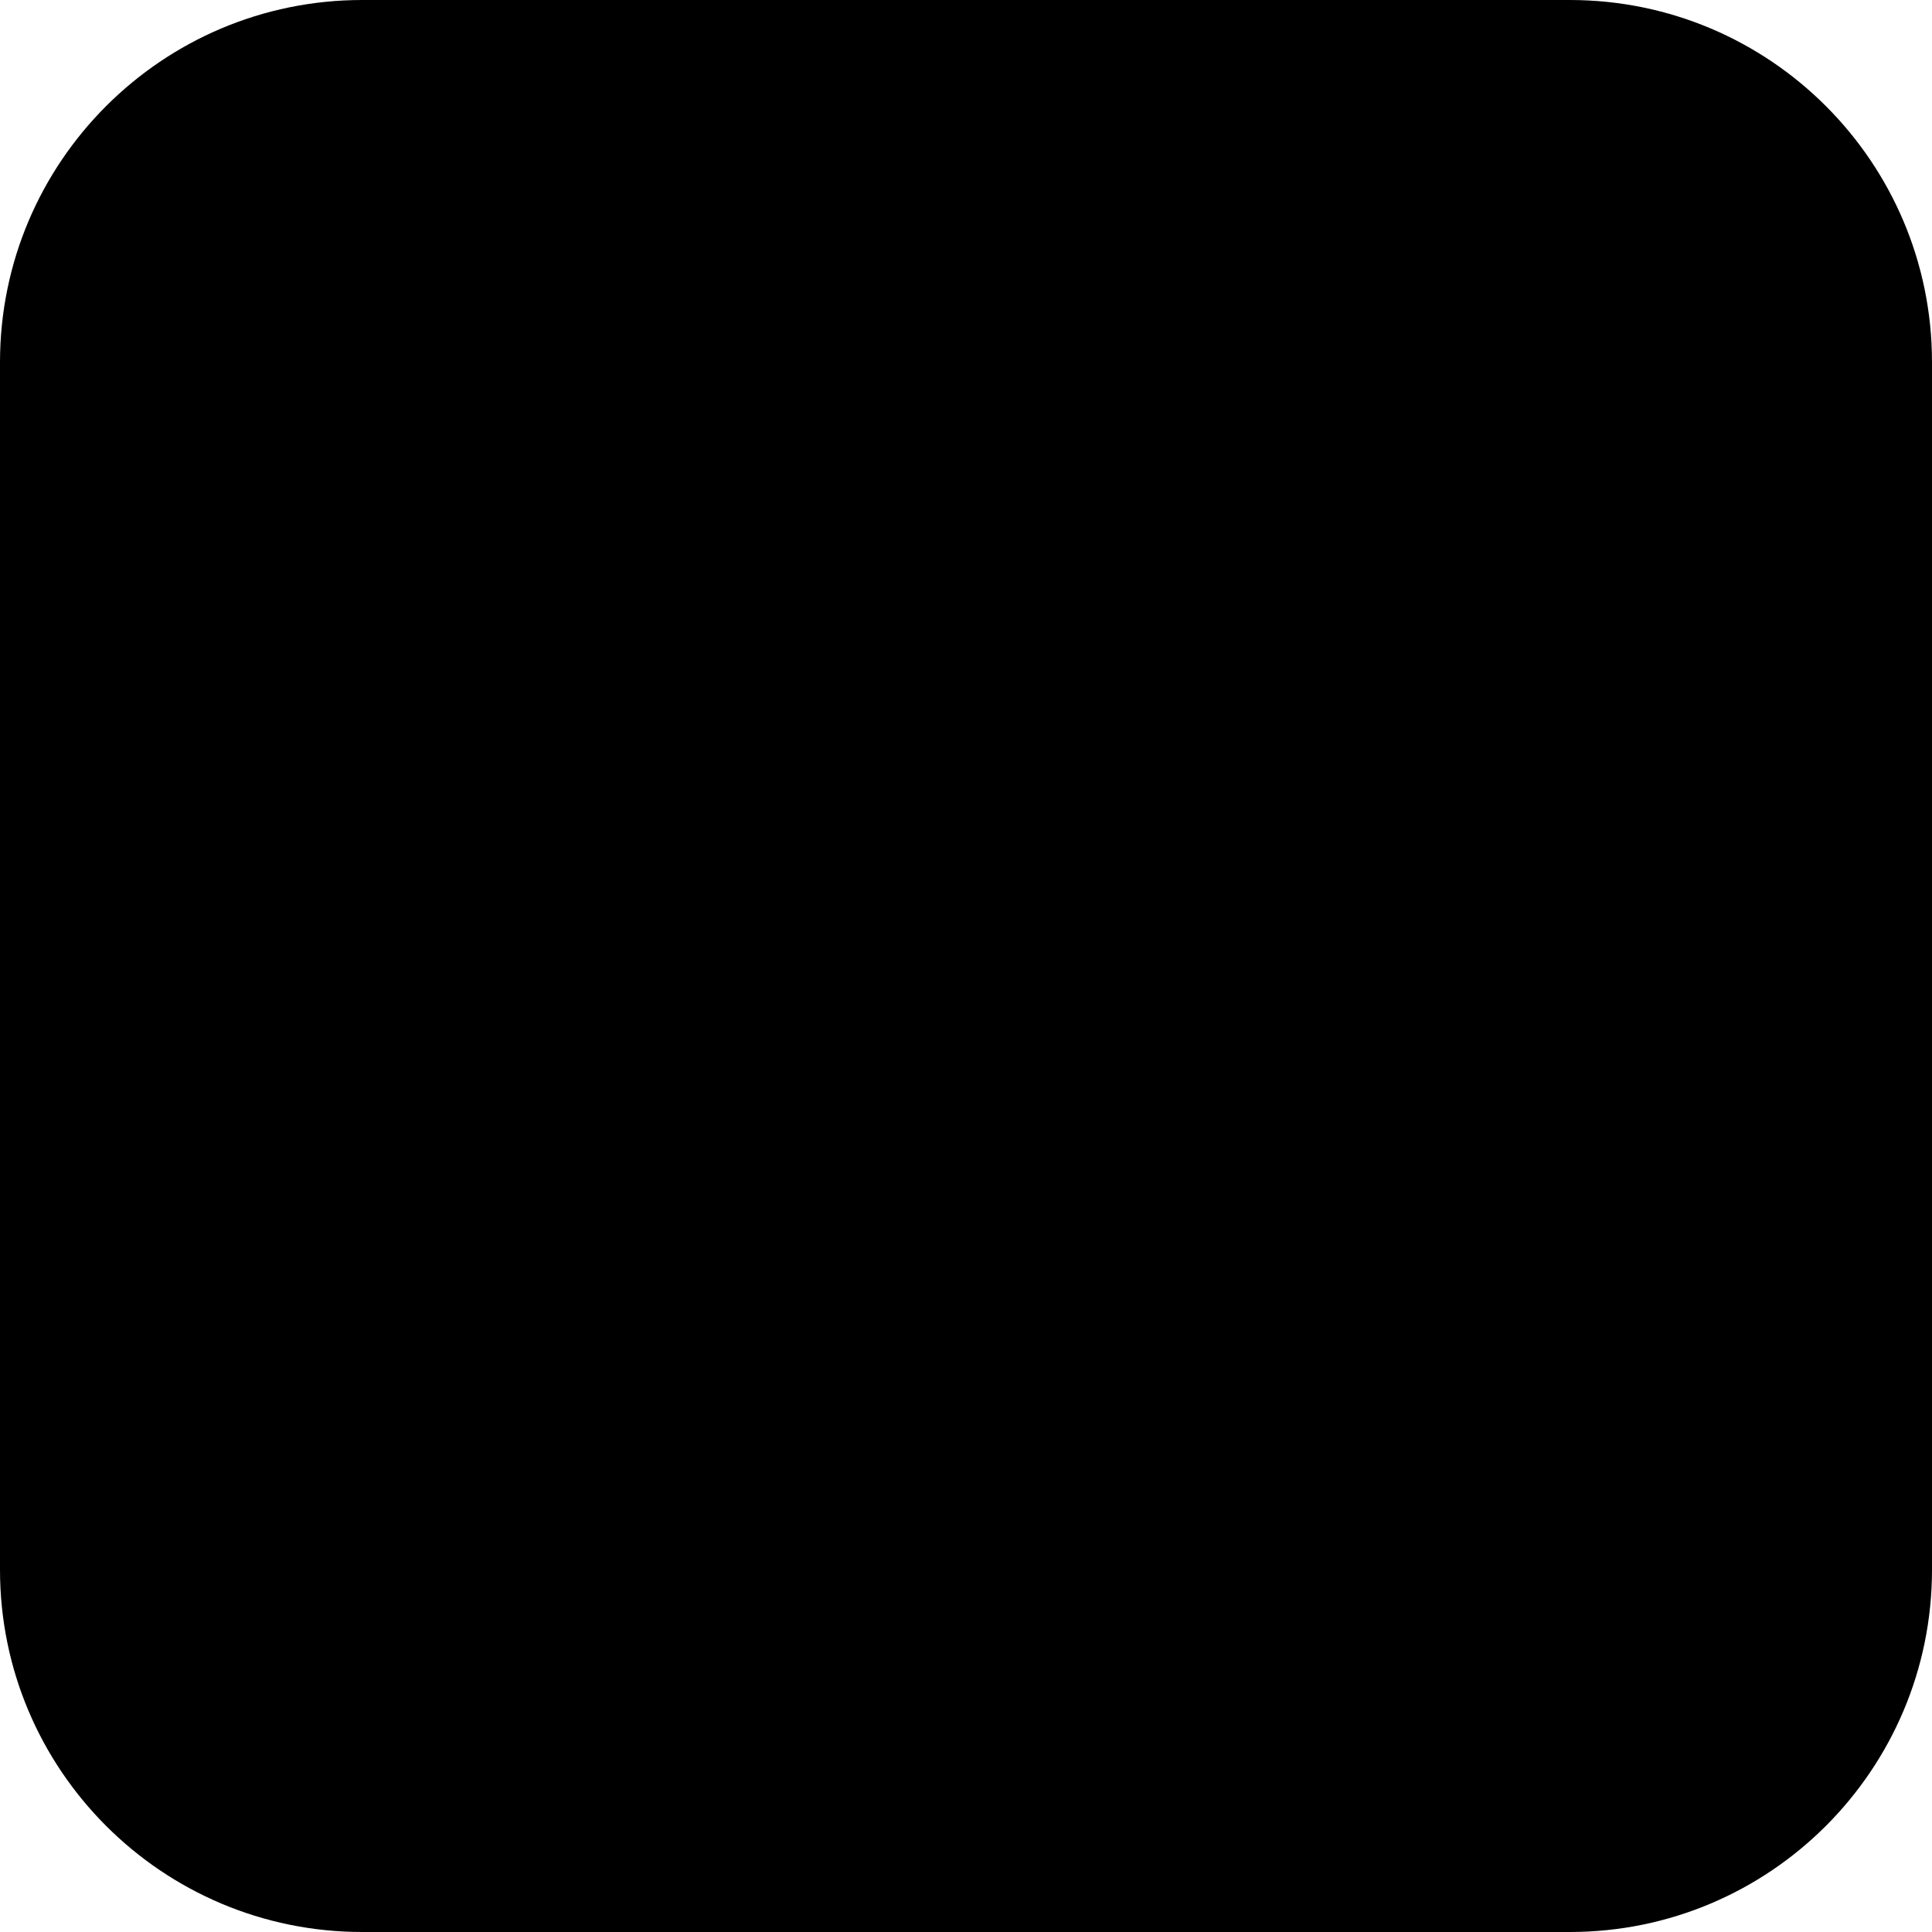
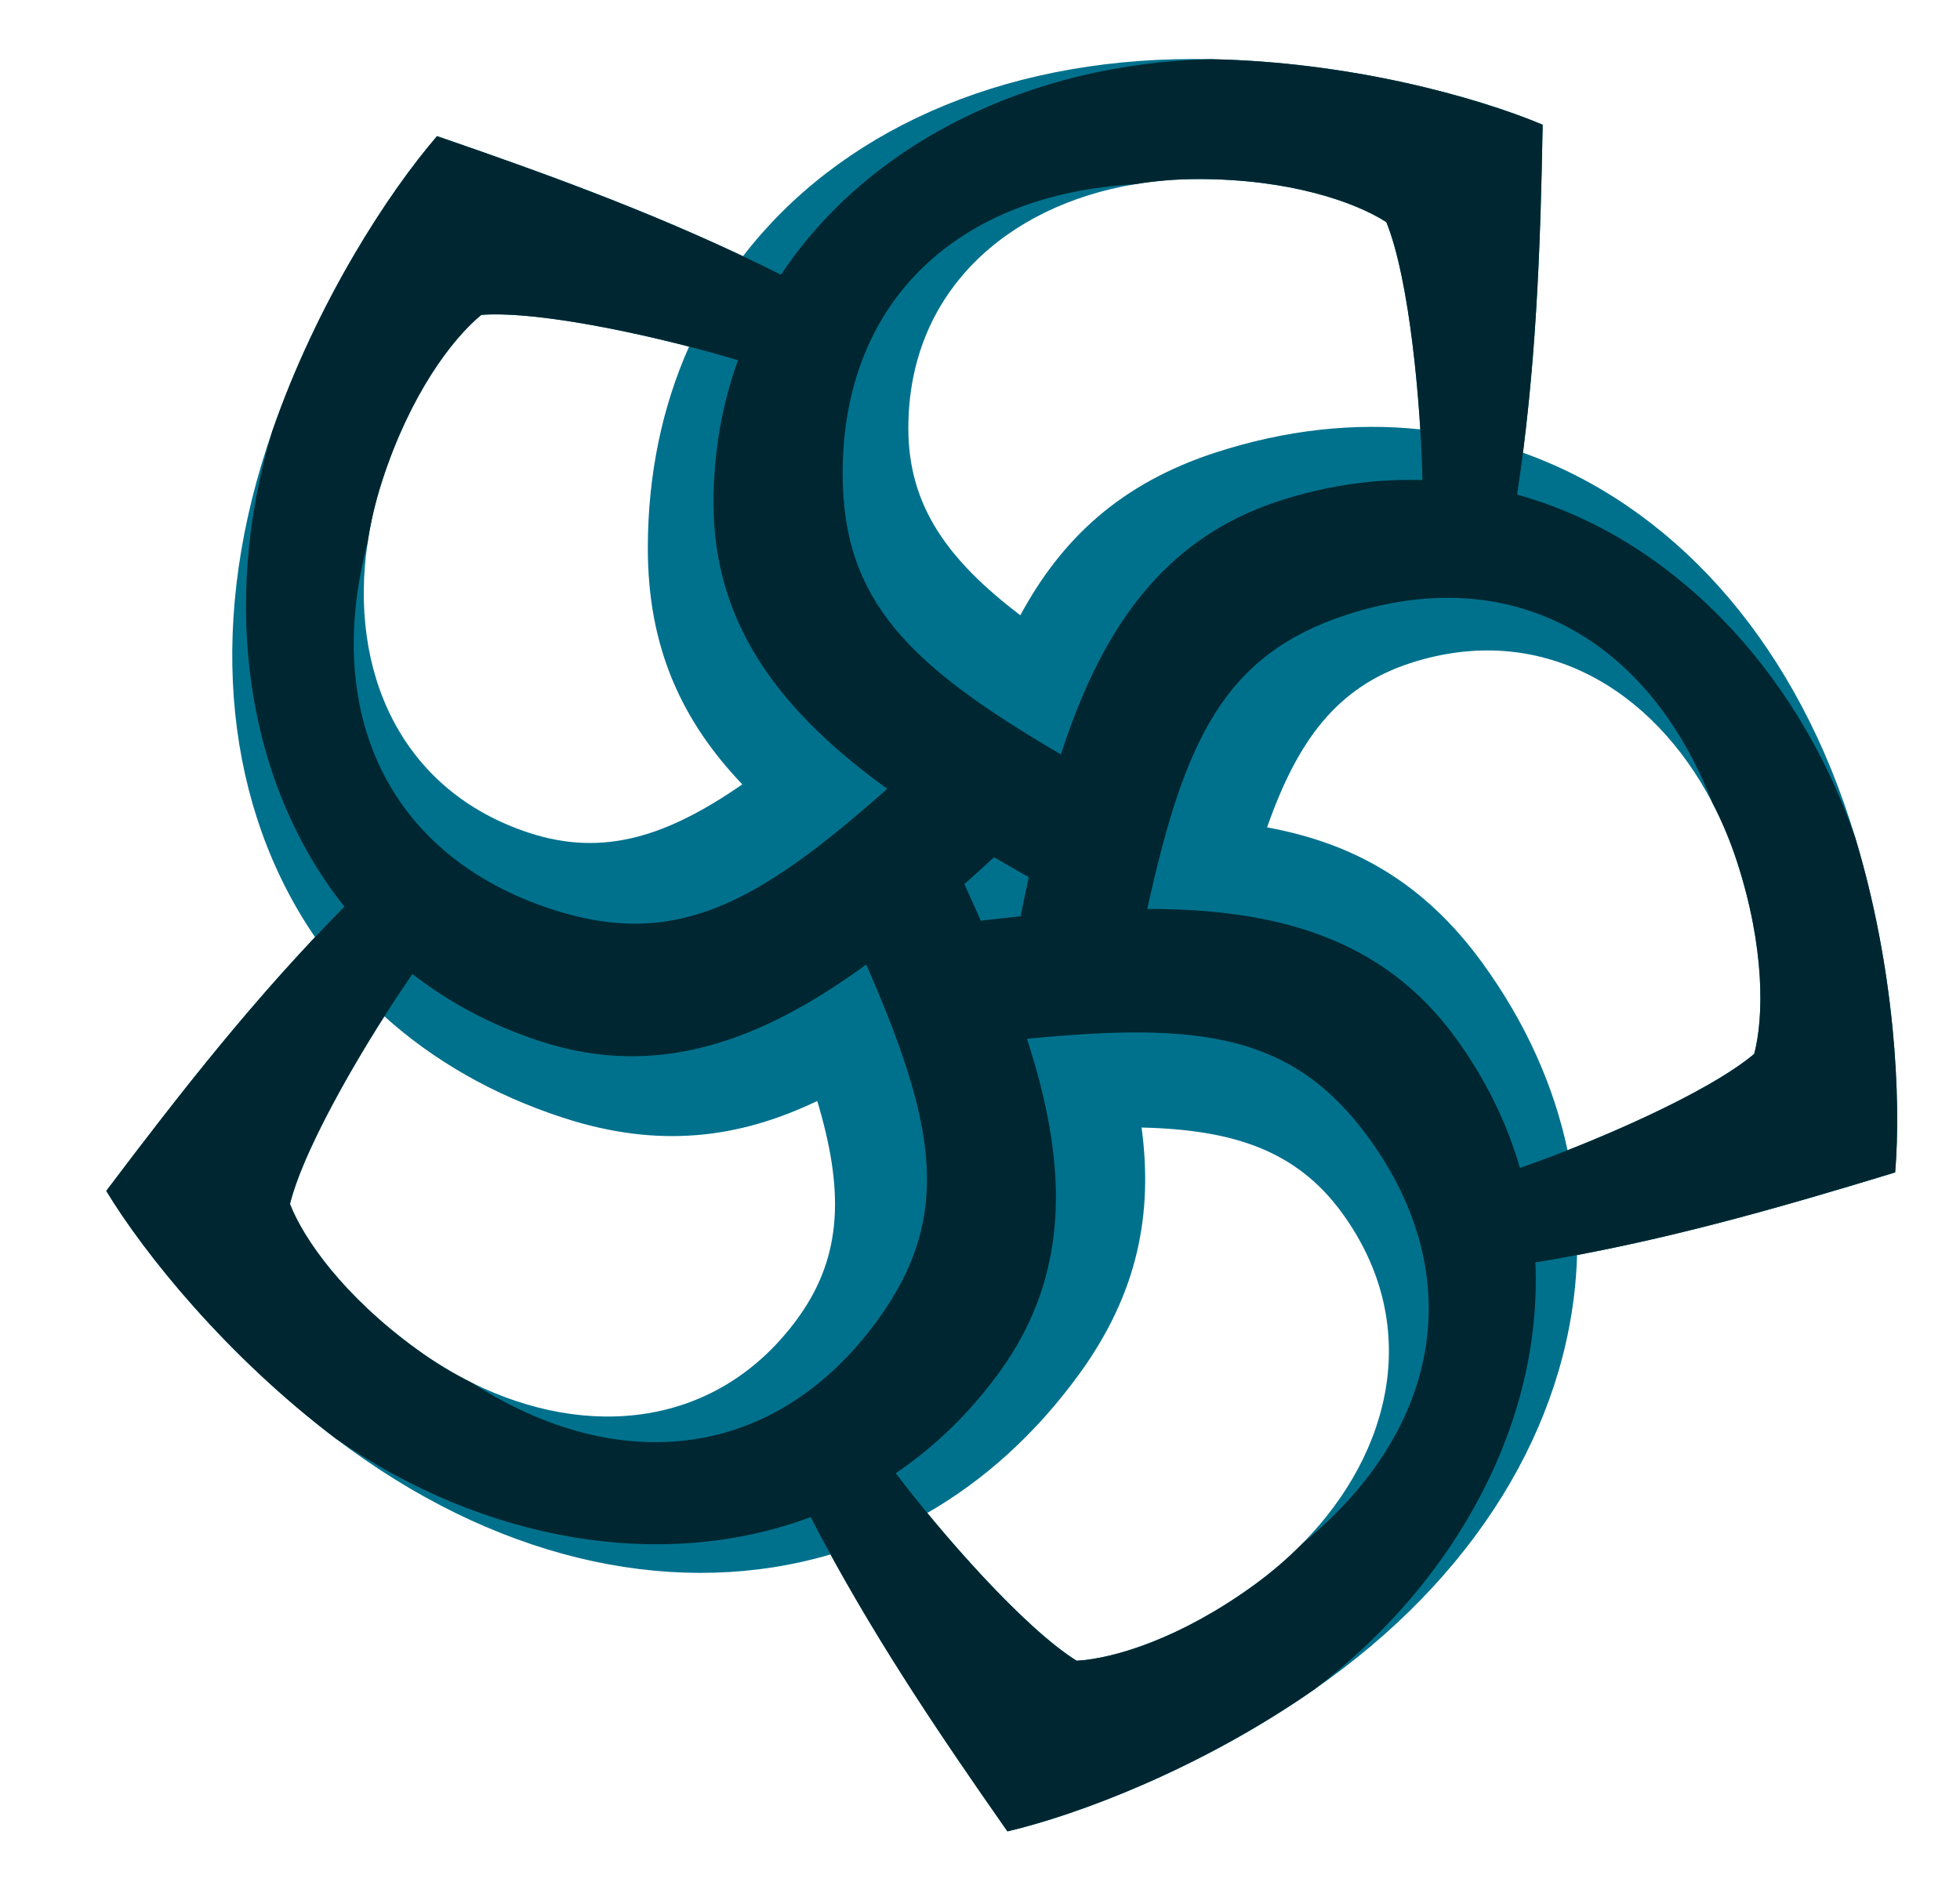
- <svg xmlns="http://www.w3.org/2000/svg" viewBox="0 0 32 32">
-   <rect width="32" height="32" rx="6" fill="oklch(0.25 0.08 218)" />
-   <text x="16" y="22" font-family="system-ui" font-size="18" font-weight="700" fill="oklch(0.95 0.02 218)" text-anchor="middle">S</text>
+ <svg xmlns="http://www.w3.org/2000/svg" viewBox="80 100 830 800">
+   <path d="M222.359,709.472c-46.725,-35.349 -81.287,-78.548 -97.359,-105.033l0.273,-0.374c28.33,-37.58 55.998,-73.02 88.133,-107.131c-37.364,-54.597 -45.968,-128.816 -20.445,-207.367c0.747,-2.299 1.514,-4.583 2.3,-6.852c19.18,-55.362 49.584,-101.581 69.806,-125.05l0.44,0.144c44.495,15.331 86.75,30.693 129.123,50.714c40.378,-52.407 108.307,-83.524 190.9,-83.524c2.417,0 4.826,0.024 7.227,0.07c58.579,1.134 111.931,15.767 140.501,27.747l-0.001,0.463c-0.83,47.055 -2.384,91.989 -8.331,138.474c62.32,22.208 112.905,77.195 138.428,155.746c0.747,2.299 1.469,4.598 2.167,6.895c17.024,56.063 19.593,111.326 17.028,142.199l-0.441,0.142c-45.008,13.751 -88.224,26.159 -134.271,34.868c-1.863,66.132 -38.528,131.234 -105.347,179.781c-1.955,1.421 -3.919,2.818 -5.888,4.191c-48.058,33.515 -99.822,53.035 -129.977,60.137l-0.271,-0.375c-26.986,-38.556 -52.142,-75.822 -74.653,-116.925c-63.471,18.664 -136.716,3.911 -203.535,-44.635c-1.955,-1.421 -3.891,-2.856 -5.806,-4.305Zm20.406,-178.991c-16.553,25.978 -35,59.302 -39.971,79.487c5.791,14.879 22.659,38.993 53.703,61.548c7.471,5.428 15.23,10.142 23.159,14.089c48.901,24.339 104.244,19.464 138.209,-27.284c19.382,-26.677 19.302,-55.001 8.216,-91.981c-33.225,15.929 -67.188,20.237 -107.492,7.142c-29.741,-9.664 -55.143,-24.358 -75.824,-43Zm129.033,-283.669c-29.821,-7.715 -67.215,-14.962 -87.949,-13.451c-12.362,10.105 -30.082,33.599 -41.94,70.094c-2.854,8.783 -4.939,17.619 -6.242,26.379c-8.036,54.028 13.702,105.157 68.658,123.013c31.36,10.19 58.274,1.361 90.018,-20.61c-25.417,-26.677 -40.009,-57.646 -40.009,-100.024c0,-31.272 6.126,-59.971 17.464,-85.4Zm309.658,35.059c-1.877,-30.746 -6.541,-68.548 -14.385,-87.801c-13.43,-8.634 -41.251,-18.227 -79.623,-18.227c-9.235,0 -18.283,0.747 -27.017,2.215c-53.867,9.053 -95.776,45.527 -95.776,103.31c0,32.974 16.713,55.842 47.418,79.243c17.517,-32.417 42.461,-55.865 82.765,-68.96c29.741,-9.664 58.929,-12.706 86.617,-9.781Zm62.346,305.336c28.661,-11.287 63.172,-27.404 79.058,-40.812c4.061,-15.441 4.588,-44.864 -7.27,-81.359c-2.854,-8.783 -6.36,-17.158 -10.455,-25.01c-25.256,-48.433 -72.895,-77.02 -127.85,-59.164c-31.36,10.19 -47.945,33.152 -60.712,69.585c36.243,6.642 66.252,23.12 91.161,57.404c18.381,25.299 30.294,52.118 36.068,79.356Zm-271.126,153.649c19.591,23.771 45.584,51.612 63.245,62.577c15.94,-0.909 44.086,-9.501 75.13,-32.056c7.471,-5.428 14.352,-11.351 20.555,-17.672c38.259,-38.986 50.724,-93.128 16.76,-139.875c-19.382,-26.677 -46.345,-35.354 -84.94,-36.237c4.883,36.522 -1.516,70.153 -26.425,104.438c-18.381,25.299 -40.206,44.917 -64.326,58.825Z" fill="#00718d" />
+   <path d="M225.841,484.037c-41.544,-52.245 -52.611,-127.891 -30.579,-201.32c19.18,-55.362 49.584,-101.581 69.806,-125.05l0.44,0.144c50.13,17.272 97.417,34.585 145.232,58.554c36.85,-55.656 105.374,-89.556 182.018,-91.294c58.579,1.134 111.931,15.767 140.501,27.747l-0.001,0.463c-0.936,53.014 -2.789,103.337 -10.809,156.218c64.319,17.848 117.735,72.542 143.073,144.897c17.024,56.063 19.593,111.326 17.028,142.199l-0.441,0.142c-50.709,15.492 -99.141,29.281 -151.912,37.994c2.901,66.686 -32.609,134.39 -93.594,180.846c-48.058,33.515 -99.822,53.035 -129.977,60.137l-0.271,-0.375c-30.404,-43.439 -58.484,-85.24 -83.078,-132.736c-62.526,23.366 -137.889,10.515 -200.917,-33.129c-46.725,-35.349 -81.287,-78.548 -97.359,-105.033l0.273,-0.374c31.918,-42.339 62.996,-81.962 100.567,-120.03Zm233.485,239.968c19.318,25.527 54.485,65.703 76.596,79.43c15.94,-0.909 44.086,-9.501 75.13,-32.056c7.471,-5.428 14.352,-11.351 20.555,-17.672c57.33,-46.731 71.399,-112.002 27.989,-171.75c-32.068,-44.137 -71.453,-49.139 -144.707,-41.943c16.951,51.99 19.146,98.77 -11.673,141.188c-12.713,17.497 -27.548,31.721 -43.892,42.803Zm36.017,-234.032c0.783,-0.091 1.57,-0.183 2.36,-0.276c4.882,-0.562 9.716,-1.09 14.498,-1.573c0.155,-0.773 0.311,-1.549 0.467,-2.329c0.974,-4.817 1.966,-9.577 2.984,-14.275c-0.687,-0.387 -1.377,-0.774 -2.071,-1.164c-4.28,-2.414 -8.501,-4.829 -12.654,-7.249c-0.58,0.534 -1.162,1.071 -1.747,1.61c-3.619,3.325 -7.219,6.592 -10.805,9.795c0.329,0.717 0.659,1.436 0.992,2.159c2.044,4.469 4.039,8.903 5.977,13.303Zm-48.52,18.592c-44.207,32.187 -88.019,48.731 -137.885,32.528c-20.569,-6.683 -38.681,-16.398 -54.271,-28.517c-18.308,26.261 -45.65,72.122 -51.873,97.392c5.791,14.879 22.659,38.993 53.703,61.548c7.471,5.428 15.23,10.142 23.159,14.089c62.16,40.084 128.584,33.293 171.993,-26.454c32.068,-44.137 24.654,-83.141 -4.826,-150.585Zm276.826,86.132c30.247,-10.485 79.324,-31.515 99.212,-48.301c4.061,-15.441 4.588,-44.864 -7.27,-81.359c-2.854,-8.783 -6.36,-17.158 -10.455,-25.01c-26.728,-68.965 -84.457,-102.515 -154.695,-79.693c-51.886,16.859 -68.814,52.771 -84.607,124.663c54.683,-0.056 99.852,12.312 130.671,54.731c12.713,17.497 21.655,36.002 27.144,54.97Zm-41.298,-291.344c-0.625,-32.007 -5.46,-85.18 -15.279,-109.282c-13.43,-8.634 -41.251,-18.227 -79.623,-18.227c-9.235,0 -18.283,0.747 -27.017,2.215c-73.849,4.108 -123.596,48.645 -123.596,122.497c0,54.557 28.924,81.753 92.416,118.989c16.845,-52.024 42.566,-91.16 92.432,-107.363c20.569,-6.683 40.932,-9.47 60.668,-8.829Zm-289.847,-50.753c-30.633,-9.297 -82.699,-21.129 -108.655,-19.239c-12.362,10.105 -30.082,33.599 -41.94,70.094c-2.854,8.783 -4.939,17.619 -6.242,26.379c-18.913,71.504 8.071,132.579 78.308,155.4c51.886,16.859 86.69,-2.245 141.724,-51.123c-44.273,-32.097 -73.545,-68.652 -73.545,-121.085c0,-21.628 3.642,-41.855 10.35,-60.427Z" fill="#002731" />
</svg>
